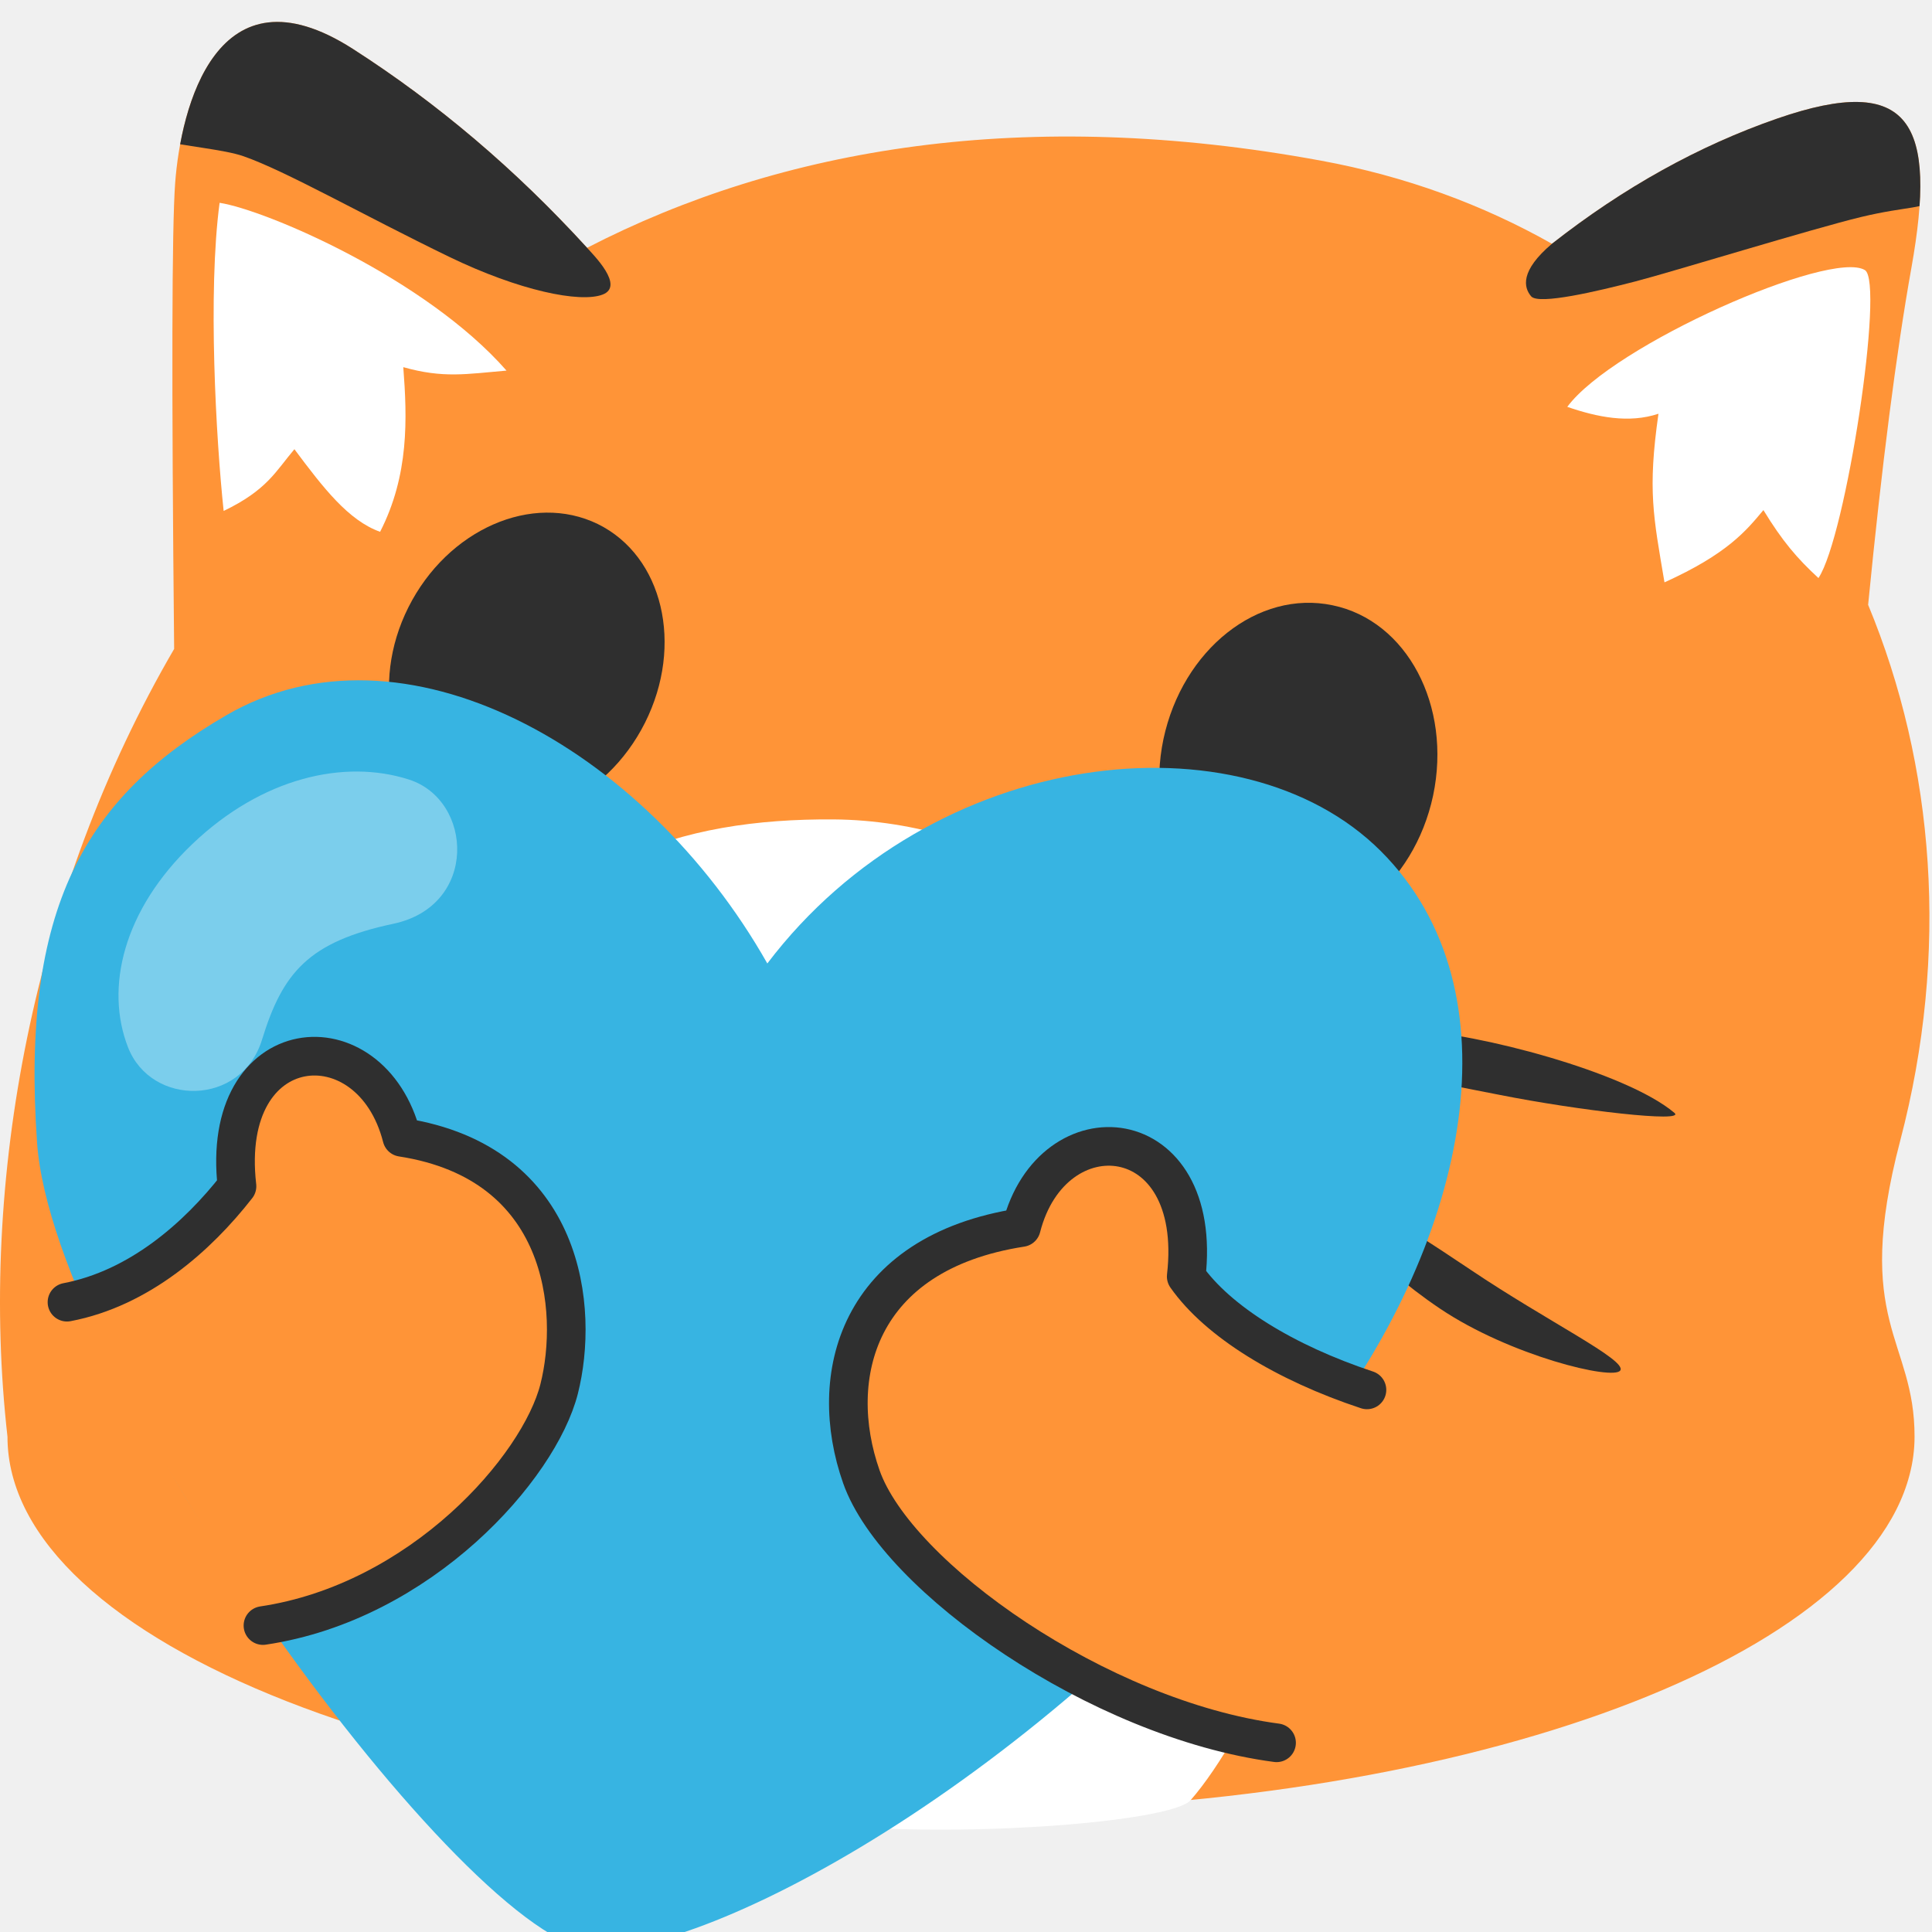
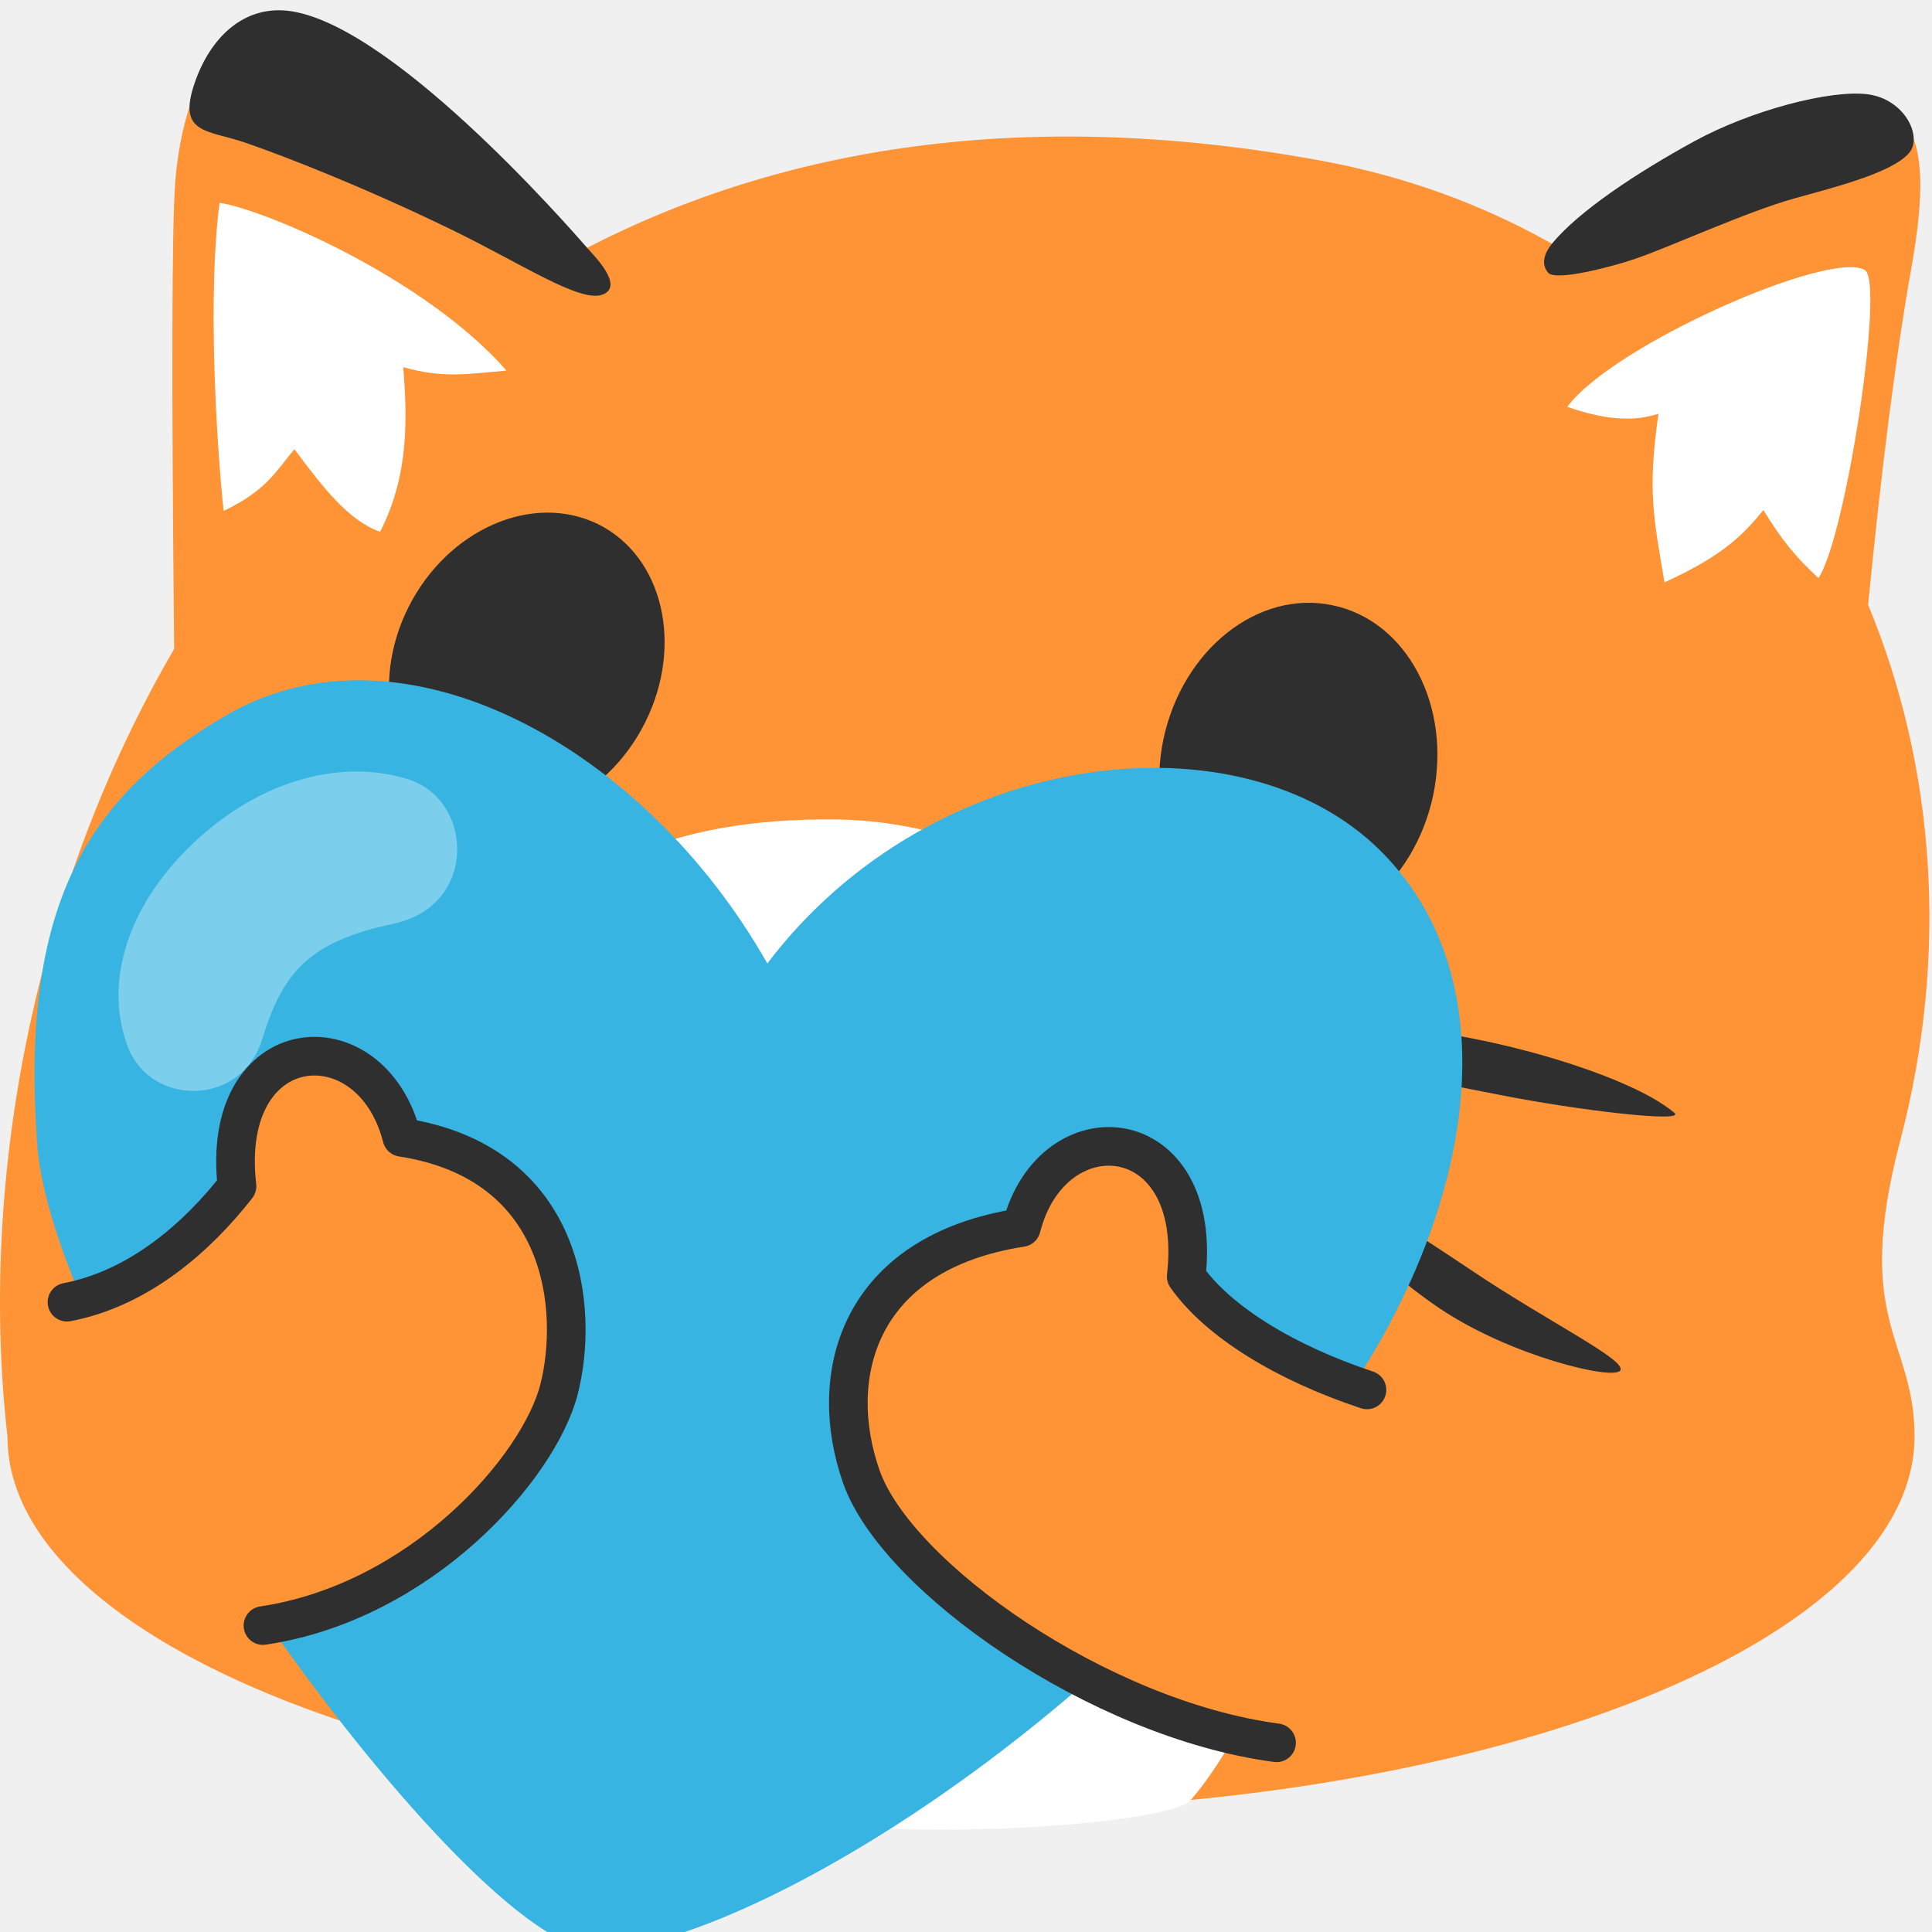
<svg xmlns="http://www.w3.org/2000/svg" width="128px" height="128px" viewBox="0 0 750 750" style="shape-rendering: geometricPrecision">
  <g id="foxcat-blue-heart">
    <g id="foxcatblob" transform="translate(0,8.508816)" fill="none">
      <g id="Body">
-         <clipPath id="body-mask" maskUnits="userSpaceOnUse">
-           <use href="#body" height="100%" width="100%" />
-         </clipPath>
        <path id="body" fill="#ff9437" d="M227.907,87.691 C303.535,48.64 398.331,32.785 512.805,53.856 C545.561,59.865 575.596,70.937 602.463,86.121 C630.355,64.247 659.534,48.037 690,37.491 C742,19.491 752,39.491 742,95.491 C736.144,128.284 730.546,171.877 725.204,226.273 C751.04,288.613 756.818,361.338 737.696,434.165 C718.989,505.308 743.284,511.074 743.226,549.205 C743.226,554.207 742.578,559.15 741.284,564.034 C722.342,637.236 564.748,694.491 373.093,694.491 C168.614,694.491 2.902,629.41 2.902,549.205 C-8.3,450.296 12.857,337.343 67.602,243.405 C66.574,140.127 66.707,79.822 68,62.491 C70.162,33.524 84,-23.509 137,10.491 C169.904,31.599 200.206,57.333 227.907,87.691 Z" />
        <path id="stomach-floof" fill="white" d="m 130.764,508.453 c 14.299,6.367 21.31,11.98 32.57,26.136 -13.297,-33.305 -14.393,-89.969 13.681,-144.854 32.913,-64.345 87.574,-80.551 146.506,-80.15 62.914,0.428 128.613,39.441 152.426,104.493 24.409,66.679 20.551,124.35 -0.489,142.28 21.226,-5.446 25.183,-7.569 38.938,-8.014 2.894,46.543 -29.825,116.329 -52.21,141.991 -6.785,7.779 -78.321,14.257 -134.308,10.153 -55.987,-4.103 -156.123,-20.307 -161.521,-30.73 -27.187,-52.497 -31.142,-104.123 -35.594,-161.305 z" />
        <path id="ear-floof-right" fill="white" d="m 86.821,189.842 c -2.952,-27.83 -6.196,-84.866 -1.572,-119.62 17.738,2.73 79.763,29.115 111.38,65.136 -15.75,1.353 -24.507,3.039 -40.071,-1.336 1.527,19.895 2.275,41.883 -9.003,63.919 -12.299,-4.394 -22.025,-17.019 -33.268,-32.068 -7.346,8.682 -10.584,15.833 -27.467,23.969 z" />
        <path id="ear-floof-left" fill="white" d="m 608.417,149.437 c 17.698,-24.043 102.243,-61.188 115.539,-53.095 7.68,4.675 -7.346,103.518 -18.032,119.546 -8.348,-7.68 -14.025,-14.359 -21.371,-26.38 -6.679,8.014 -14.025,17.03 -38.402,28.05 -4.341,-25.712 -6.578,-35.686 -2.337,-65.45 -11.539,3.824 -23.709,1.336 -35.396,-2.671 z" />
-         <path id="ear-contour-right" clip-path="url(#body-mask)" fill="#2f2f2f" d="m 49.789,31.403 c -14.292,16.068 29.713,15.521 44.657,20.713 16.509,5.736 46.316,22.783 79.865,39.043 27.215,13.19 50.879,18.017 59.606,14.693 8.727,-3.324 -3.66,-15.471 -6.01,-18.162 C 220.881,79.646 132.357,-13.101 107.683,-9.838 92.031,-7.767 64.081,15.335 49.789,31.403 Z" />
-         <path id="ear-contour-left" clip-path="url(#body-mask)" fill="#2f2f2f" d="m 594.392,106.527 c 2.929,3.431 25.858,-2.011 40.483,-5.793 13.883,-3.59 68.978,-20.526 87.619,-25.009 18.286,-4.397 25.723,-3.01 27.175,-7.265 4.339,-12.718 -3.673,-30.888 -11.354,-36.899 -7.68,-6.011 -53.566,-1.356 -76.303,12.021 -6.368,3.747 -47.114,32.005 -59.55,42.54 -12.436,10.534 -10.999,16.974 -8.071,20.406 z" />
+         <path id="ear-contour-right" fill="#2f2f2f" d="m 75.639,23.485 c -7.058,20.313 4.963,18.308 19.906,23.5 16.509,5.736 45.949,17.284 79.498,33.544 27.215,13.19 50.146,28.648 58.873,25.324 8.727,-3.324 -3.66,-15.471 -6.01,-18.162 C 220.881,79.646 149.297,-2.467 109.773,-4.484 94.005,-5.288 81.681,6.097 75.639,23.485 Z" />
+         <path id="ear-contour-left" fill="#2f2f2f" d="m 600.991,97.362 c 2.929,3.431 24.868,-2.333 33.884,-5.427 13.65,-4.683 43.157,-18.233 61.621,-23.394 15.205,-4.25 37.864,-9.849 44.556,-17.605 5.516,-6.394 -1.717,-21.053 -16.119,-22.859 -14.402,-1.805 -45.166,6.196 -67.21,18.255 -22.043,12.059 -44.972,27.148 -55.26,39.789 -2.905,3.569 -4.401,7.81 -1.472,11.241 z" />
      </g>
      <g id="eyes" transform="translate(33,190.4912)">
        <path id="left-eye" d="m 523.331,109.834 c -7.4,34.708 -36.728,57.983 -65.513,51.959 -28.989,-6.093 -46.436,-39.157 -39.172,-73.865 7.4,-34.776 36.728,-58.051 65.649,-51.959 28.853,5.956 46.368,38.952 39.036,73.865 z" style="fill:#2f2f2f" />
        <path id="right-eye" d="M 125.552,36.727 C 140.801,6.428 173.708,-7.921 199.056,4.426 224.338,16.839 232.565,51.342 217.382,81.574 202.2,111.806 169.36,126.222 144.012,113.809 118.73,101.395 110.437,66.825 125.552,36.727 Z" style="fill:#2f2f2f" />
      </g>
      <g id="whiskers" transform="translate(33,190.4912)">
        <g transform="translate(0.391648,152.6595)" style="fill:#2f2f2f">
          <path id="Right-bottom-wisker" d="m 483.608,112.341 c 2.536,-3.92 24.188,8.94 54,29 29.812,20.06 60.606,34.972 58,39 -2.606,4.028 -42.805,-5.701 -70,-24 -27.195,-18.299 -44.536,-40.08 -42,-44 z" />
          <path id="Right-top-wisker" d="m 491.608,57.341 c -2,-6 -2,-10 23,-9 25,1 83,16 102,32 4.699,3.957 -37.129,-0.875 -68,-7 -30.871,-6.125 -55,-10 -57,-16 z" />
          <path id="Left-bottom-wisker" d="m 117.608,60.341 c -19,21 -52,36 -84,53 -32,17 -49.439,8.263 -14,-13 35.439,-21.263 84,-43 98,-40 z" />
          <path id="Left-top-wisker" d="M 122.608,0.341 C 69.608,-1.659 15.608,5.341 6.608,16.341 c 0,3.438 103,3 116,0 13,-3 8.636,-15.674 0,-16 z" />
        </g>
      </g>
      <g id="mouth" transform="translate(33,190.4912)">
        <path d="m 196,176 c 13.333,47.333 23,71.333 29,72 6,0.667 26.667,-18 62,-56 27.333,46 43.667,71.333 49,76 5.333,4.667 28,-15.667 68,-61" style="stroke:#2f2f2f;stroke-width:30;stroke-linecap:round;stroke-linejoin:round" />
      </g>
      <g>
        <g transform="translate(13 255)">
          <path fill="#37B4E2" d="M523.079 66.934c54.087 54.088 33.802 149.947-23.638 225.507C403 420 266 495 217.379 493.369c-48.621-1.631-209.603-222.173-215.99-313.27C-5 89 20 46 74.858 14.147 142.991-25.411 237 26 284.876 110.508 349 26 468.99 12.847 523.079 66.934z" />
        </g>
        <path d="M74.715 319.095c-27.016 25.776-34 56-25 79s44 23 52-3 18-38 51-45 31-48 6-56-56.985-.776-84 25z" fill-opacity=".34" fill="#FFF" />
      </g>
      <g>
        <path id="right-arm" fill="#ff9437" stroke="#2f2f2f" stroke-width="15" stroke-linecap="round" stroke-linejoin="round" d="m 26,497 c 28,-5.333 50.638,-25.317 66,-45 -7,-61 52,-66 64,-19 63.802,9.861 68.785,67.112 61.059,97.66 -7.726,30.548 -53.617,82.745 -114.981,91.87" />
        <path id="left-arm" fill="#ff9437" stroke="#2f2f2f" stroke-width="15" stroke-linecap="round" stroke-linejoin="round" d="m 530.651,531.043 c -31.778,-10.528 -57.873,-26.529 -70.162,-44.029 7,-61 -52,-66 -64,-19 -63.802,9.861 -75.802,57.929 -62.099,96.783 13.704,38.854 92.247,94.121 161.167,103.247" />
      </g>
    </g>
  </g>
</svg>
